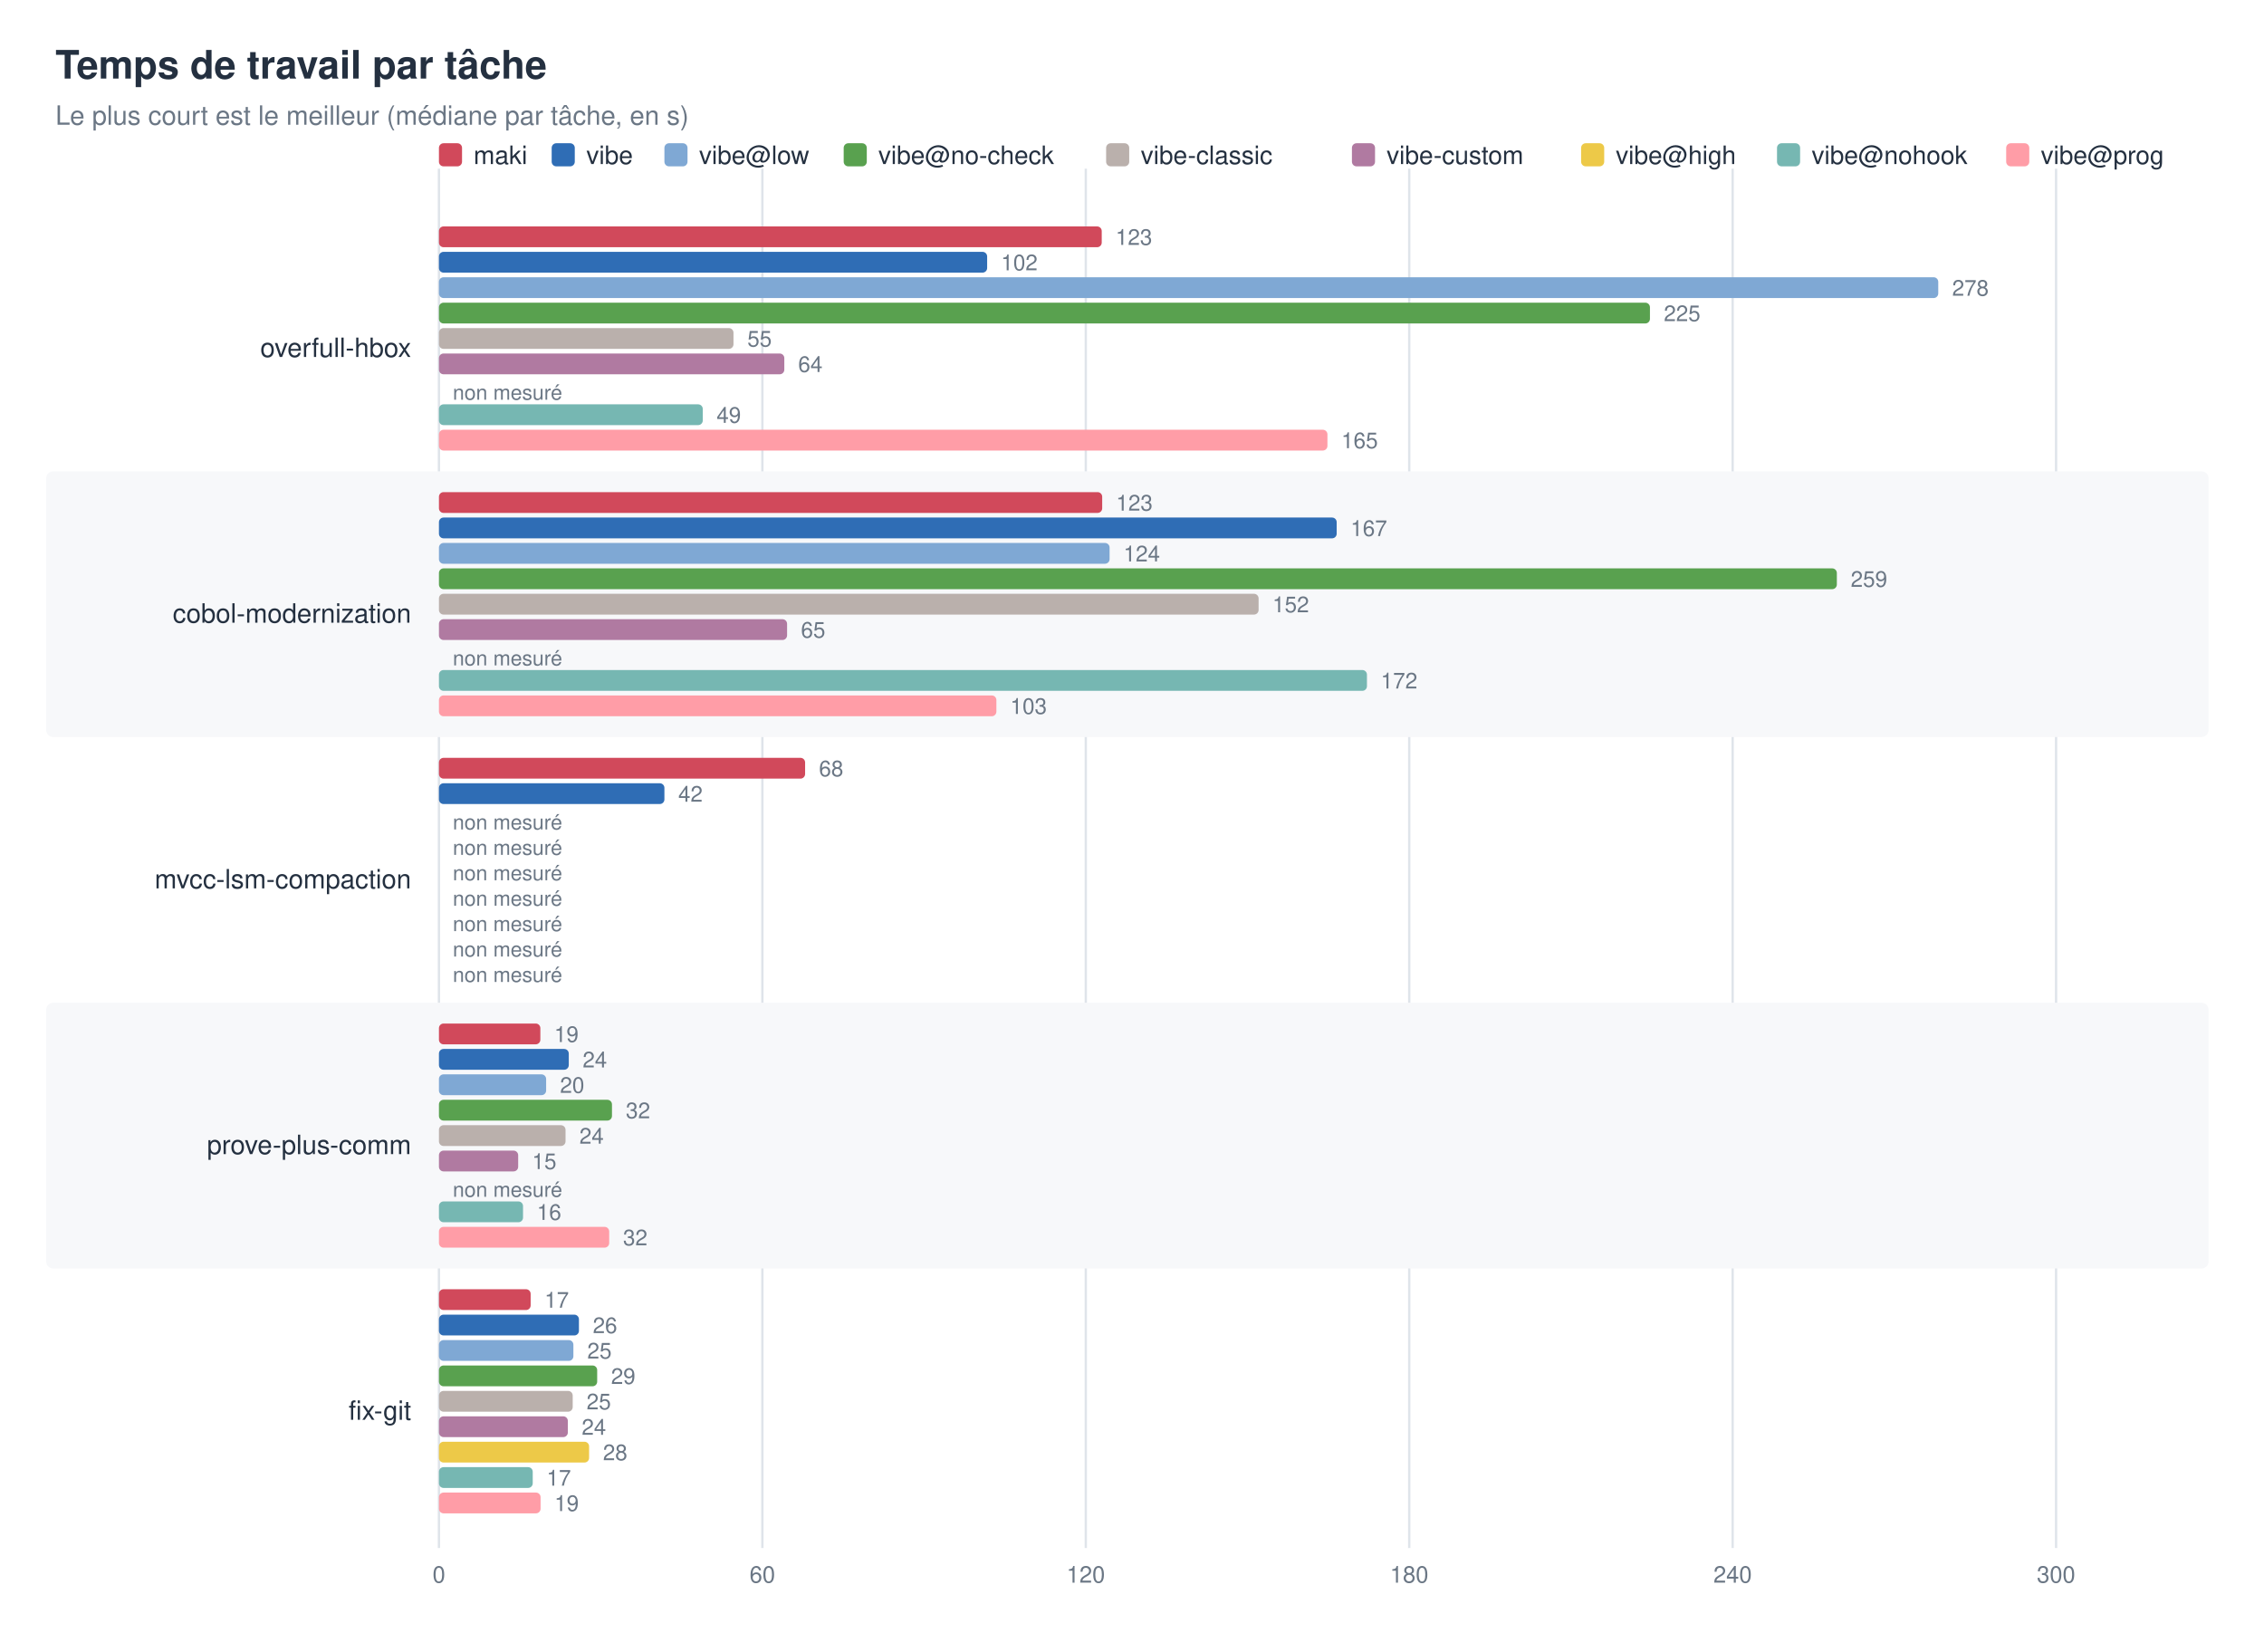
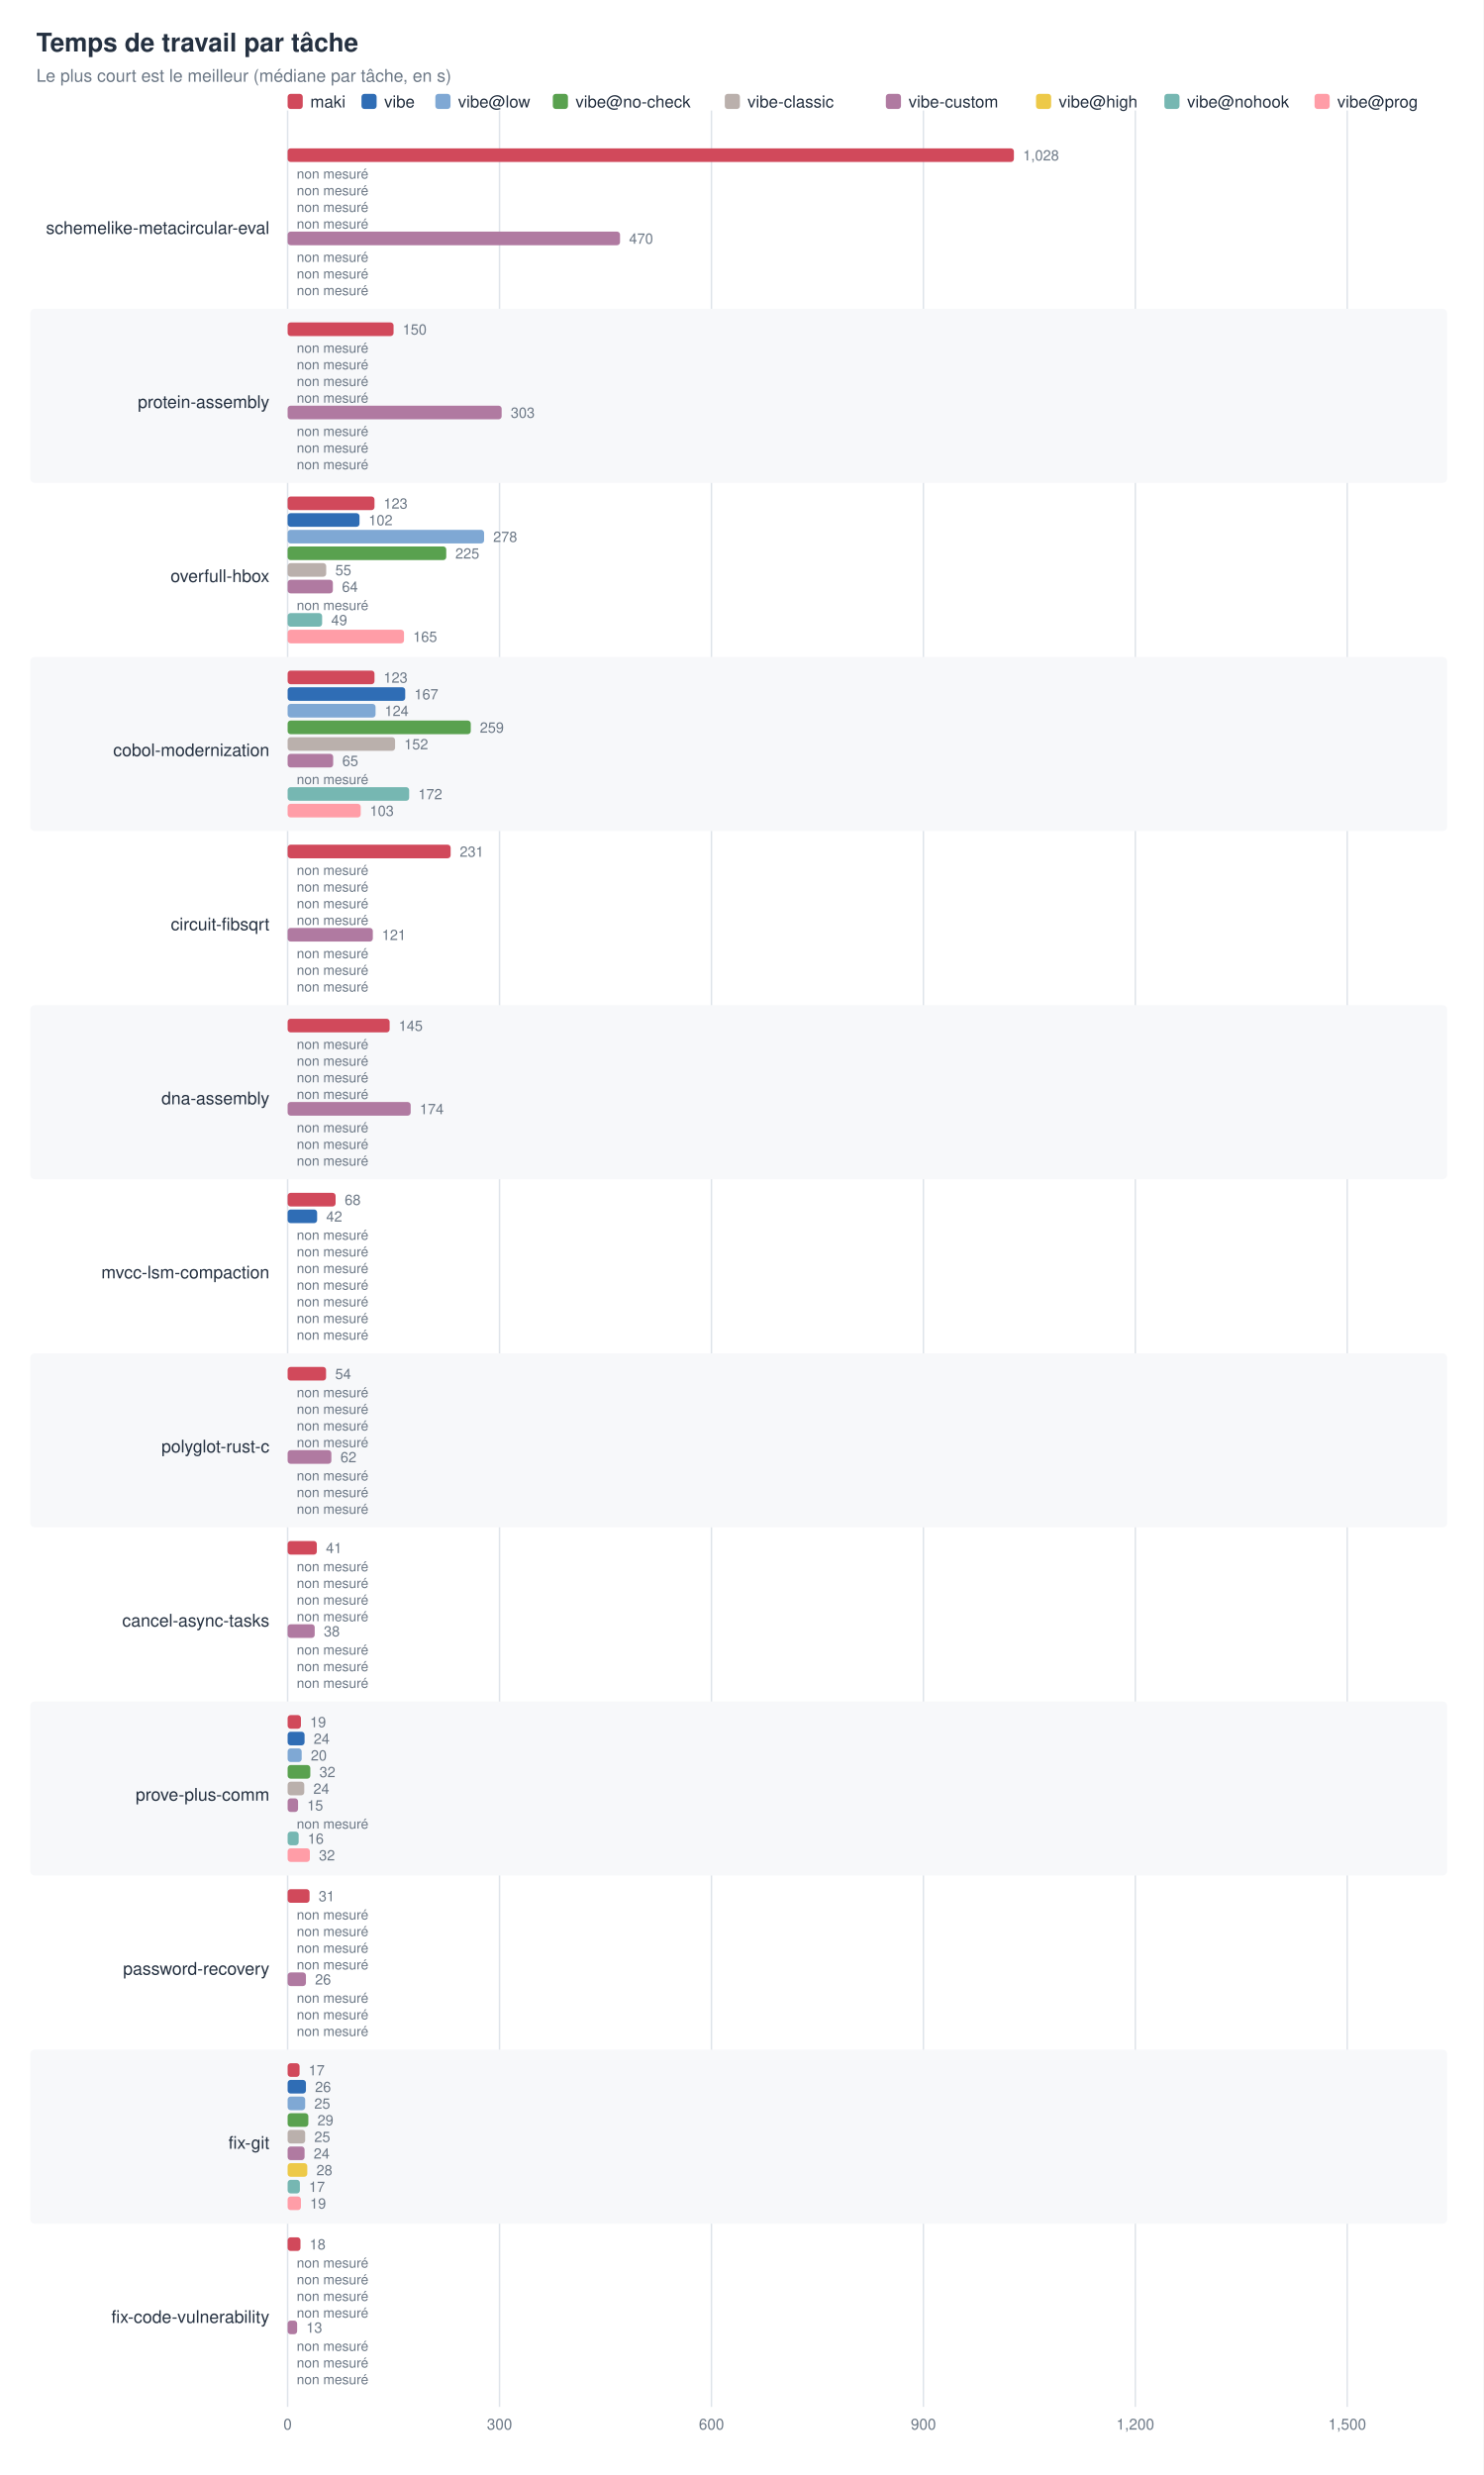
- <svg xmlns="http://www.w3.org/2000/svg" width="980" height="715" viewBox="0 0 980 715" font-family="Helvetica, Arial, sans-serif">
-   <rect width="980" height="715" fill="#ffffff" />
+ <svg xmlns="http://www.w3.org/2000/svg" width="980" height="1635" viewBox="0 0 980 1635" font-family="Helvetica, Arial, sans-serif">
+   <rect width="980" height="1635" fill="#ffffff" />
  <text x="24.0" y="34.0" font-size="17" fill="#243040" text-anchor="start" font-weight="bold">Temps de travail par tâche</text>
  <text x="24.0" y="54.0" font-size="11.5" fill="#6b7785" text-anchor="start">Le plus court est le meilleur (médiane par tâche, en s)</text>
-   <line x1="190.0" y1="73.0" x2="190.0" y2="670.0" stroke="#dfe4ea" stroke-width="1" opacity="1.0" />
-   <text x="190.0" y="685.0" font-size="10" fill="#6b7785" text-anchor="middle">0</text>
-   <line x1="330.0" y1="73.0" x2="330.0" y2="670.0" stroke="#dfe4ea" stroke-width="1" opacity="1.0" />
-   <text x="330.0" y="685.0" font-size="10" fill="#6b7785" text-anchor="middle">60</text>
-   <line x1="470.0" y1="73.0" x2="470.0" y2="670.0" stroke="#dfe4ea" stroke-width="1" opacity="1.0" />
-   <text x="470.0" y="685.0" font-size="10" fill="#6b7785" text-anchor="middle">120</text>
-   <line x1="610.0" y1="73.0" x2="610.0" y2="670.0" stroke="#dfe4ea" stroke-width="1" opacity="1.0" />
-   <text x="610.0" y="685.0" font-size="10" fill="#6b7785" text-anchor="middle">180</text>
-   <line x1="750.0" y1="73.0" x2="750.0" y2="670.0" stroke="#dfe4ea" stroke-width="1" opacity="1.0" />
-   <text x="750.0" y="685.0" font-size="10" fill="#6b7785" text-anchor="middle">240</text>
-   <line x1="890.0" y1="73.0" x2="890.0" y2="670.0" stroke="#dfe4ea" stroke-width="1" opacity="1.0" />
-   <text x="890.0" y="685.0" font-size="10" fill="#6b7785" text-anchor="middle">300</text>
-   <text x="178.0" y="154.5" font-size="11.5" fill="#243040" text-anchor="end">overfull-hbox</text>
-   <rect x="190.0" y="98.0" width="286.9" height="9.0" rx="2" fill="#d1495b" opacity="1.0" />
-   <text x="482.9" y="106.0" font-size="9.5" fill="#6b7785" text-anchor="start">123</text>
-   <rect x="190.0" y="109.0" width="237.3" height="9.0" rx="2" fill="#2f6db5" opacity="1.0" />
-   <text x="433.3" y="117.0" font-size="9.5" fill="#6b7785" text-anchor="start">102</text>
-   <rect x="190.0" y="120.0" width="649.0" height="9.0" rx="2" fill="#7fa8d4" opacity="1.0" />
-   <text x="845.0" y="128.0" font-size="9.5" fill="#6b7785" text-anchor="start">278</text>
-   <rect x="190.0" y="131.0" width="524.2" height="9.0" rx="2" fill="#59a14f" opacity="1.0" />
-   <text x="720.2" y="139.0" font-size="9.5" fill="#6b7785" text-anchor="start">225</text>
-   <rect x="190.0" y="142.0" width="127.5" height="9.0" rx="2" fill="#bab0ac" opacity="1.0" />
-   <text x="323.5" y="150.0" font-size="9.5" fill="#6b7785" text-anchor="start">55</text>
-   <rect x="190.0" y="153.0" width="149.5" height="9.0" rx="2" fill="#b07aa1" opacity="1.0" />
-   <text x="345.5" y="161.0" font-size="9.5" fill="#6b7785" text-anchor="start">64</text>
+   <line x1="190.0" y1="73.0" x2="190.0" y2="1590.0" stroke="#dfe4ea" stroke-width="1" opacity="1.0" />
+   <text x="190.0" y="1605.0" font-size="10" fill="#6b7785" text-anchor="middle">0</text>
+   <line x1="330.0" y1="73.0" x2="330.0" y2="1590.0" stroke="#dfe4ea" stroke-width="1" opacity="1.0" />
+   <text x="330.0" y="1605.0" font-size="10" fill="#6b7785" text-anchor="middle">300</text>
+   <line x1="470.0" y1="73.0" x2="470.0" y2="1590.0" stroke="#dfe4ea" stroke-width="1" opacity="1.0" />
+   <text x="470.0" y="1605.0" font-size="10" fill="#6b7785" text-anchor="middle">600</text>
+   <line x1="610.0" y1="73.0" x2="610.0" y2="1590.0" stroke="#dfe4ea" stroke-width="1" opacity="1.0" />
+   <text x="610.0" y="1605.0" font-size="10" fill="#6b7785" text-anchor="middle">900</text>
+   <line x1="750.0" y1="73.0" x2="750.0" y2="1590.0" stroke="#dfe4ea" stroke-width="1" opacity="1.0" />
+   <text x="750.0" y="1605.0" font-size="10" fill="#6b7785" text-anchor="middle">1,200</text>
+   <line x1="890.0" y1="73.0" x2="890.0" y2="1590.0" stroke="#dfe4ea" stroke-width="1" opacity="1.0" />
+   <text x="890.0" y="1605.0" font-size="10" fill="#6b7785" text-anchor="middle">1,500</text>
+   <text x="178.0" y="154.5" font-size="11.5" fill="#243040" text-anchor="end">schemelike-metacircular-eval</text>
+   <rect x="190.0" y="98.0" width="479.8" height="9.0" rx="2" fill="#d1495b" opacity="1.0" />
+   <text x="675.8" y="106.0" font-size="9.5" fill="#6b7785" text-anchor="start">1,028</text>
+   <text x="196.0" y="118.0" font-size="9" fill="#6b7785" text-anchor="start">non mesuré</text>
+   <text x="196.0" y="129.0" font-size="9" fill="#6b7785" text-anchor="start">non mesuré</text>
+   <text x="196.0" y="140.0" font-size="9" fill="#6b7785" text-anchor="start">non mesuré</text>
+   <text x="196.0" y="151.0" font-size="9" fill="#6b7785" text-anchor="start">non mesuré</text>
+   <rect x="190.0" y="153.0" width="219.6" height="9.0" rx="2" fill="#b07aa1" opacity="1.0" />
+   <text x="415.6" y="161.0" font-size="9.5" fill="#6b7785" text-anchor="start">470</text>
  <text x="196.0" y="173.0" font-size="9" fill="#6b7785" text-anchor="start">non mesuré</text>
-   <rect x="190.0" y="175.0" width="114.2" height="9.0" rx="2" fill="#76b7b2" opacity="1.0" />
-   <text x="310.2" y="183.0" font-size="9.5" fill="#6b7785" text-anchor="start">49</text>
-   <rect x="190.0" y="186.0" width="384.6" height="9.0" rx="2" fill="#ff9da7" opacity="1.0" />
-   <text x="580.6" y="194.0" font-size="9.5" fill="#6b7785" text-anchor="start">165</text>
+   <text x="196.0" y="184.0" font-size="9" fill="#6b7785" text-anchor="start">non mesuré</text>
+   <text x="196.0" y="195.0" font-size="9" fill="#6b7785" text-anchor="start">non mesuré</text>
  <rect x="20.0" y="204.0" width="936.0" height="115.0" rx="3" fill="#f7f8fa" opacity="1.0" />
-   <text x="178.0" y="269.5" font-size="11.5" fill="#243040" text-anchor="end">cobol-modernization</text>
-   <rect x="190.0" y="213.0" width="287.1" height="9.0" rx="2" fill="#d1495b" opacity="1.0" />
-   <text x="483.1" y="221.0" font-size="9.5" fill="#6b7785" text-anchor="start">123</text>
-   <rect x="190.0" y="224.0" width="388.6" height="9.0" rx="2" fill="#2f6db5" opacity="1.0" />
-   <text x="584.6" y="232.0" font-size="9.5" fill="#6b7785" text-anchor="start">167</text>
-   <rect x="190.0" y="235.0" width="290.3" height="9.0" rx="2" fill="#7fa8d4" opacity="1.0" />
-   <text x="486.3" y="243.0" font-size="9.5" fill="#6b7785" text-anchor="start">124</text>
-   <rect x="190.0" y="246.0" width="605.1" height="9.0" rx="2" fill="#59a14f" opacity="1.0" />
-   <text x="801.1" y="254.0" font-size="9.5" fill="#6b7785" text-anchor="start">259</text>
-   <rect x="190.0" y="257.0" width="354.8" height="9.0" rx="2" fill="#bab0ac" opacity="1.0" />
-   <text x="550.8" y="265.0" font-size="9.5" fill="#6b7785" text-anchor="start">152</text>
-   <rect x="190.0" y="268.0" width="150.7" height="9.0" rx="2" fill="#b07aa1" opacity="1.0" />
-   <text x="346.7" y="276.0" font-size="9.5" fill="#6b7785" text-anchor="start">65</text>
+   <text x="178.0" y="269.5" font-size="11.5" fill="#243040" text-anchor="end">protein-assembly</text>
+   <rect x="190.0" y="213.0" width="70.0" height="9.0" rx="2" fill="#d1495b" opacity="1.0" />
+   <text x="266.0" y="221.0" font-size="9.5" fill="#6b7785" text-anchor="start">150</text>
+   <text x="196.0" y="233.0" font-size="9" fill="#6b7785" text-anchor="start">non mesuré</text>
+   <text x="196.0" y="244.0" font-size="9" fill="#6b7785" text-anchor="start">non mesuré</text>
+   <text x="196.0" y="255.0" font-size="9" fill="#6b7785" text-anchor="start">non mesuré</text>
+   <text x="196.0" y="266.0" font-size="9" fill="#6b7785" text-anchor="start">non mesuré</text>
+   <rect x="190.0" y="268.0" width="141.4" height="9.0" rx="2" fill="#b07aa1" opacity="1.0" />
+   <text x="337.4" y="276.0" font-size="9.5" fill="#6b7785" text-anchor="start">303</text>
  <text x="196.0" y="288.0" font-size="9" fill="#6b7785" text-anchor="start">non mesuré</text>
-   <rect x="190.0" y="290.0" width="401.7" height="9.0" rx="2" fill="#76b7b2" opacity="1.0" />
-   <text x="597.7" y="298.0" font-size="9.5" fill="#6b7785" text-anchor="start">172</text>
-   <rect x="190.0" y="301.0" width="241.3" height="9.0" rx="2" fill="#ff9da7" opacity="1.0" />
-   <text x="437.3" y="309.0" font-size="9.5" fill="#6b7785" text-anchor="start">103</text>
-   <text x="178.0" y="384.5" font-size="11.5" fill="#243040" text-anchor="end">mvcc-lsm-compaction</text>
-   <rect x="190.0" y="328.0" width="158.5" height="9.0" rx="2" fill="#d1495b" opacity="1.0" />
-   <text x="354.5" y="336.0" font-size="9.5" fill="#6b7785" text-anchor="start">68</text>
-   <rect x="190.0" y="339.0" width="97.6" height="9.0" rx="2" fill="#2f6db5" opacity="1.0" />
-   <text x="293.6" y="347.0" font-size="9.5" fill="#6b7785" text-anchor="start">42</text>
-   <text x="196.0" y="359.0" font-size="9" fill="#6b7785" text-anchor="start">non mesuré</text>
-   <text x="196.0" y="370.0" font-size="9" fill="#6b7785" text-anchor="start">non mesuré</text>
-   <text x="196.0" y="381.0" font-size="9" fill="#6b7785" text-anchor="start">non mesuré</text>
-   <text x="196.0" y="392.0" font-size="9" fill="#6b7785" text-anchor="start">non mesuré</text>
+   <text x="196.0" y="299.0" font-size="9" fill="#6b7785" text-anchor="start">non mesuré</text>
+   <text x="196.0" y="310.0" font-size="9" fill="#6b7785" text-anchor="start">non mesuré</text>
+   <text x="178.0" y="384.5" font-size="11.5" fill="#243040" text-anchor="end">overfull-hbox</text>
+   <rect x="190.0" y="328.0" width="57.4" height="9.0" rx="2" fill="#d1495b" opacity="1.0" />
+   <text x="253.4" y="336.0" font-size="9.5" fill="#6b7785" text-anchor="start">123</text>
+   <rect x="190.0" y="339.0" width="47.5" height="9.0" rx="2" fill="#2f6db5" opacity="1.0" />
+   <text x="243.5" y="347.0" font-size="9.5" fill="#6b7785" text-anchor="start">102</text>
+   <rect x="190.0" y="350.0" width="129.8" height="9.0" rx="2" fill="#7fa8d4" opacity="1.0" />
+   <text x="325.8" y="358.0" font-size="9.5" fill="#6b7785" text-anchor="start">278</text>
+   <rect x="190.0" y="361.0" width="104.8" height="9.0" rx="2" fill="#59a14f" opacity="1.0" />
+   <text x="300.8" y="369.0" font-size="9.5" fill="#6b7785" text-anchor="start">225</text>
+   <rect x="190.0" y="372.0" width="25.5" height="9.0" rx="2" fill="#bab0ac" opacity="1.0" />
+   <text x="221.5" y="380.0" font-size="9.5" fill="#6b7785" text-anchor="start">55</text>
+   <rect x="190.0" y="383.0" width="29.9" height="9.0" rx="2" fill="#b07aa1" opacity="1.0" />
+   <text x="225.9" y="391.0" font-size="9.5" fill="#6b7785" text-anchor="start">64</text>
  <text x="196.0" y="403.0" font-size="9" fill="#6b7785" text-anchor="start">non mesuré</text>
-   <text x="196.0" y="414.0" font-size="9" fill="#6b7785" text-anchor="start">non mesuré</text>
-   <text x="196.0" y="425.0" font-size="9" fill="#6b7785" text-anchor="start">non mesuré</text>
+   <rect x="190.0" y="405.0" width="22.8" height="9.0" rx="2" fill="#76b7b2" opacity="1.0" />
+   <text x="218.8" y="413.0" font-size="9.5" fill="#6b7785" text-anchor="start">49</text>
+   <rect x="190.0" y="416.0" width="76.9" height="9.0" rx="2" fill="#ff9da7" opacity="1.0" />
+   <text x="272.9" y="424.0" font-size="9.5" fill="#6b7785" text-anchor="start">165</text>
  <rect x="20.0" y="434.0" width="936.0" height="115.0" rx="3" fill="#f7f8fa" opacity="1.0" />
-   <text x="178.0" y="499.5" font-size="11.5" fill="#243040" text-anchor="end">prove-plus-comm</text>
-   <rect x="190.0" y="443.0" width="43.9" height="9.0" rx="2" fill="#d1495b" opacity="1.0" />
-   <text x="239.9" y="451.0" font-size="9.5" fill="#6b7785" text-anchor="start">19</text>
-   <rect x="190.0" y="454.0" width="56.2" height="9.0" rx="2" fill="#2f6db5" opacity="1.0" />
-   <text x="252.2" y="462.0" font-size="9.5" fill="#6b7785" text-anchor="start">24</text>
-   <rect x="190.0" y="465.0" width="46.4" height="9.0" rx="2" fill="#7fa8d4" opacity="1.0" />
-   <text x="242.4" y="473.0" font-size="9.5" fill="#6b7785" text-anchor="start">20</text>
-   <rect x="190.0" y="476.0" width="74.9" height="9.0" rx="2" fill="#59a14f" opacity="1.0" />
-   <text x="270.9" y="484.0" font-size="9.5" fill="#6b7785" text-anchor="start">32</text>
-   <rect x="190.0" y="487.0" width="54.8" height="9.0" rx="2" fill="#bab0ac" opacity="1.0" />
-   <text x="250.8" y="495.0" font-size="9.5" fill="#6b7785" text-anchor="start">24</text>
-   <rect x="190.0" y="498.0" width="34.3" height="9.0" rx="2" fill="#b07aa1" opacity="1.0" />
-   <text x="230.3" y="506.0" font-size="9.5" fill="#6b7785" text-anchor="start">15</text>
+   <text x="178.0" y="499.5" font-size="11.5" fill="#243040" text-anchor="end">cobol-modernization</text>
+   <rect x="190.0" y="443.0" width="57.4" height="9.0" rx="2" fill="#d1495b" opacity="1.0" />
+   <text x="253.4" y="451.0" font-size="9.5" fill="#6b7785" text-anchor="start">123</text>
+   <rect x="190.0" y="454.0" width="77.7" height="9.0" rx="2" fill="#2f6db5" opacity="1.0" />
+   <text x="273.7" y="462.0" font-size="9.5" fill="#6b7785" text-anchor="start">167</text>
+   <rect x="190.0" y="465.0" width="58.1" height="9.0" rx="2" fill="#7fa8d4" opacity="1.0" />
+   <text x="254.1" y="473.0" font-size="9.5" fill="#6b7785" text-anchor="start">124</text>
+   <rect x="190.0" y="476.0" width="121.0" height="9.0" rx="2" fill="#59a14f" opacity="1.0" />
+   <text x="317.0" y="484.0" font-size="9.5" fill="#6b7785" text-anchor="start">259</text>
+   <rect x="190.0" y="487.0" width="71.0" height="9.0" rx="2" fill="#bab0ac" opacity="1.0" />
+   <text x="267.0" y="495.0" font-size="9.5" fill="#6b7785" text-anchor="start">152</text>
+   <rect x="190.0" y="498.0" width="30.1" height="9.0" rx="2" fill="#b07aa1" opacity="1.0" />
+   <text x="226.1" y="506.0" font-size="9.5" fill="#6b7785" text-anchor="start">65</text>
  <text x="196.0" y="518.0" font-size="9" fill="#6b7785" text-anchor="start">non mesuré</text>
-   <rect x="190.0" y="520.0" width="36.4" height="9.0" rx="2" fill="#76b7b2" opacity="1.0" />
-   <text x="232.4" y="528.0" font-size="9.5" fill="#6b7785" text-anchor="start">16</text>
-   <rect x="190.0" y="531.0" width="73.7" height="9.0" rx="2" fill="#ff9da7" opacity="1.0" />
-   <text x="269.7" y="539.0" font-size="9.5" fill="#6b7785" text-anchor="start">32</text>
-   <text x="178.0" y="614.5" font-size="11.5" fill="#243040" text-anchor="end">fix-git</text>
-   <rect x="190.0" y="558.0" width="39.7" height="9.0" rx="2" fill="#d1495b" opacity="1.0" />
-   <text x="235.7" y="566.0" font-size="9.5" fill="#6b7785" text-anchor="start">17</text>
-   <rect x="190.0" y="569.0" width="60.6" height="9.0" rx="2" fill="#2f6db5" opacity="1.0" />
-   <text x="256.6" y="577.0" font-size="9.5" fill="#6b7785" text-anchor="start">26</text>
-   <rect x="190.0" y="580.0" width="58.2" height="9.0" rx="2" fill="#7fa8d4" opacity="1.0" />
-   <text x="254.2" y="588.0" font-size="9.5" fill="#6b7785" text-anchor="start">25</text>
-   <rect x="190.0" y="591.0" width="68.5" height="9.0" rx="2" fill="#59a14f" opacity="1.0" />
-   <text x="264.5" y="599.0" font-size="9.5" fill="#6b7785" text-anchor="start">29</text>
-   <rect x="190.0" y="602.0" width="57.9" height="9.0" rx="2" fill="#bab0ac" opacity="1.0" />
-   <text x="253.9" y="610.0" font-size="9.5" fill="#6b7785" text-anchor="start">25</text>
-   <rect x="190.0" y="613.0" width="55.8" height="9.0" rx="2" fill="#b07aa1" opacity="1.0" />
-   <text x="251.8" y="621.0" font-size="9.5" fill="#6b7785" text-anchor="start">24</text>
-   <rect x="190.0" y="624.0" width="65.0" height="9.0" rx="2" fill="#edc948" opacity="1.0" />
-   <text x="261.0" y="632.0" font-size="9.5" fill="#6b7785" text-anchor="start">28</text>
-   <rect x="190.0" y="635.0" width="40.6" height="9.0" rx="2" fill="#76b7b2" opacity="1.0" />
-   <text x="236.6" y="643.0" font-size="9.5" fill="#6b7785" text-anchor="start">17</text>
-   <rect x="190.0" y="646.0" width="44.0" height="9.0" rx="2" fill="#ff9da7" opacity="1.0" />
-   <text x="240.0" y="654.0" font-size="9.5" fill="#6b7785" text-anchor="start">19</text>
+   <rect x="190.0" y="520.0" width="80.3" height="9.0" rx="2" fill="#76b7b2" opacity="1.0" />
+   <text x="276.3" y="528.0" font-size="9.5" fill="#6b7785" text-anchor="start">172</text>
+   <rect x="190.0" y="531.0" width="48.3" height="9.0" rx="2" fill="#ff9da7" opacity="1.0" />
+   <text x="244.3" y="539.0" font-size="9.5" fill="#6b7785" text-anchor="start">103</text>
+   <text x="178.0" y="614.5" font-size="11.5" fill="#243040" text-anchor="end">circuit-fibsqrt</text>
+   <rect x="190.0" y="558.0" width="107.7" height="9.0" rx="2" fill="#d1495b" opacity="1.0" />
+   <text x="303.7" y="566.0" font-size="9.5" fill="#6b7785" text-anchor="start">231</text>
+   <text x="196.0" y="578.0" font-size="9" fill="#6b7785" text-anchor="start">non mesuré</text>
+   <text x="196.0" y="589.0" font-size="9" fill="#6b7785" text-anchor="start">non mesuré</text>
+   <text x="196.0" y="600.0" font-size="9" fill="#6b7785" text-anchor="start">non mesuré</text>
+   <text x="196.0" y="611.0" font-size="9" fill="#6b7785" text-anchor="start">non mesuré</text>
+   <rect x="190.0" y="613.0" width="56.3" height="9.0" rx="2" fill="#b07aa1" opacity="1.0" />
+   <text x="252.3" y="621.0" font-size="9.5" fill="#6b7785" text-anchor="start">121</text>
+   <text x="196.0" y="633.0" font-size="9" fill="#6b7785" text-anchor="start">non mesuré</text>
+   <text x="196.0" y="644.0" font-size="9" fill="#6b7785" text-anchor="start">non mesuré</text>
+   <text x="196.0" y="655.0" font-size="9" fill="#6b7785" text-anchor="start">non mesuré</text>
+   <rect x="20.0" y="664.0" width="936.0" height="115.0" rx="3" fill="#f7f8fa" opacity="1.0" />
+   <text x="178.0" y="729.5" font-size="11.5" fill="#243040" text-anchor="end">dna-assembly</text>
+   <rect x="190.0" y="673.0" width="67.4" height="9.0" rx="2" fill="#d1495b" opacity="1.0" />
+   <text x="263.4" y="681.0" font-size="9.5" fill="#6b7785" text-anchor="start">145</text>
+   <text x="196.0" y="693.0" font-size="9" fill="#6b7785" text-anchor="start">non mesuré</text>
+   <text x="196.0" y="704.0" font-size="9" fill="#6b7785" text-anchor="start">non mesuré</text>
+   <text x="196.0" y="715.0" font-size="9" fill="#6b7785" text-anchor="start">non mesuré</text>
+   <text x="196.0" y="726.0" font-size="9" fill="#6b7785" text-anchor="start">non mesuré</text>
+   <rect x="190.0" y="728.0" width="81.3" height="9.0" rx="2" fill="#b07aa1" opacity="1.0" />
+   <text x="277.3" y="736.0" font-size="9.5" fill="#6b7785" text-anchor="start">174</text>
+   <text x="196.0" y="748.0" font-size="9" fill="#6b7785" text-anchor="start">non mesuré</text>
+   <text x="196.0" y="759.0" font-size="9" fill="#6b7785" text-anchor="start">non mesuré</text>
+   <text x="196.0" y="770.0" font-size="9" fill="#6b7785" text-anchor="start">non mesuré</text>
+   <text x="178.0" y="844.5" font-size="11.5" fill="#243040" text-anchor="end">mvcc-lsm-compaction</text>
+   <rect x="190.0" y="788.0" width="31.7" height="9.0" rx="2" fill="#d1495b" opacity="1.0" />
+   <text x="227.7" y="796.0" font-size="9.5" fill="#6b7785" text-anchor="start">68</text>
+   <rect x="190.0" y="799.0" width="19.5" height="9.0" rx="2" fill="#2f6db5" opacity="1.0" />
+   <text x="215.5" y="807.0" font-size="9.5" fill="#6b7785" text-anchor="start">42</text>
+   <text x="196.0" y="819.0" font-size="9" fill="#6b7785" text-anchor="start">non mesuré</text>
+   <text x="196.0" y="830.0" font-size="9" fill="#6b7785" text-anchor="start">non mesuré</text>
+   <text x="196.0" y="841.0" font-size="9" fill="#6b7785" text-anchor="start">non mesuré</text>
+   <text x="196.0" y="852.0" font-size="9" fill="#6b7785" text-anchor="start">non mesuré</text>
+   <text x="196.0" y="863.0" font-size="9" fill="#6b7785" text-anchor="start">non mesuré</text>
+   <text x="196.0" y="874.0" font-size="9" fill="#6b7785" text-anchor="start">non mesuré</text>
+   <text x="196.0" y="885.0" font-size="9" fill="#6b7785" text-anchor="start">non mesuré</text>
+   <rect x="20.0" y="894.0" width="936.0" height="115.0" rx="3" fill="#f7f8fa" opacity="1.0" />
+   <text x="178.0" y="959.5" font-size="11.5" fill="#243040" text-anchor="end">polyglot-rust-c</text>
+   <rect x="190.0" y="903.0" width="25.4" height="9.0" rx="2" fill="#d1495b" opacity="1.0" />
+   <text x="221.4" y="911.0" font-size="9.5" fill="#6b7785" text-anchor="start">54</text>
+   <text x="196.0" y="923.0" font-size="9" fill="#6b7785" text-anchor="start">non mesuré</text>
+   <text x="196.0" y="934.0" font-size="9" fill="#6b7785" text-anchor="start">non mesuré</text>
+   <text x="196.0" y="945.0" font-size="9" fill="#6b7785" text-anchor="start">non mesuré</text>
+   <text x="196.0" y="956.0" font-size="9" fill="#6b7785" text-anchor="start">non mesuré</text>
+   <rect x="190.0" y="958.0" width="28.9" height="9.0" rx="2" fill="#b07aa1" opacity="1.0" />
+   <text x="224.9" y="966.0" font-size="9.5" fill="#6b7785" text-anchor="start">62</text>
+   <text x="196.0" y="978.0" font-size="9" fill="#6b7785" text-anchor="start">non mesuré</text>
+   <text x="196.0" y="989.0" font-size="9" fill="#6b7785" text-anchor="start">non mesuré</text>
+   <text x="196.0" y="1000.0" font-size="9" fill="#6b7785" text-anchor="start">non mesuré</text>
+   <text x="178.0" y="1074.5" font-size="11.5" fill="#243040" text-anchor="end">cancel-async-tasks</text>
+   <rect x="190.0" y="1018.0" width="19.3" height="9.0" rx="2" fill="#d1495b" opacity="1.0" />
+   <text x="215.3" y="1026.0" font-size="9.5" fill="#6b7785" text-anchor="start">41</text>
+   <text x="196.0" y="1038.0" font-size="9" fill="#6b7785" text-anchor="start">non mesuré</text>
+   <text x="196.0" y="1049.0" font-size="9" fill="#6b7785" text-anchor="start">non mesuré</text>
+   <text x="196.0" y="1060.0" font-size="9" fill="#6b7785" text-anchor="start">non mesuré</text>
+   <text x="196.0" y="1071.0" font-size="9" fill="#6b7785" text-anchor="start">non mesuré</text>
+   <rect x="190.0" y="1073.0" width="17.9" height="9.0" rx="2" fill="#b07aa1" opacity="1.0" />
+   <text x="213.9" y="1081.0" font-size="9.5" fill="#6b7785" text-anchor="start">38</text>
+   <text x="196.0" y="1093.0" font-size="9" fill="#6b7785" text-anchor="start">non mesuré</text>
+   <text x="196.0" y="1104.0" font-size="9" fill="#6b7785" text-anchor="start">non mesuré</text>
+   <text x="196.0" y="1115.0" font-size="9" fill="#6b7785" text-anchor="start">non mesuré</text>
+   <rect x="20.0" y="1124.0" width="936.0" height="115.0" rx="3" fill="#f7f8fa" opacity="1.0" />
+   <text x="178.0" y="1189.5" font-size="11.5" fill="#243040" text-anchor="end">prove-plus-comm</text>
+   <rect x="190.0" y="1133.0" width="8.8" height="9.0" rx="2" fill="#d1495b" opacity="1.0" />
+   <text x="204.8" y="1141.0" font-size="9.5" fill="#6b7785" text-anchor="start">19</text>
+   <rect x="190.0" y="1144.0" width="11.2" height="9.0" rx="2" fill="#2f6db5" opacity="1.0" />
+   <text x="207.2" y="1152.0" font-size="9.5" fill="#6b7785" text-anchor="start">24</text>
+   <rect x="190.0" y="1155.0" width="9.3" height="9.0" rx="2" fill="#7fa8d4" opacity="1.0" />
+   <text x="205.3" y="1163.0" font-size="9.5" fill="#6b7785" text-anchor="start">20</text>
+   <rect x="190.0" y="1166.0" width="15.0" height="9.0" rx="2" fill="#59a14f" opacity="1.0" />
+   <text x="211.0" y="1174.0" font-size="9.5" fill="#6b7785" text-anchor="start">32</text>
+   <rect x="190.0" y="1177.0" width="11.0" height="9.0" rx="2" fill="#bab0ac" opacity="1.0" />
+   <text x="207.0" y="1185.0" font-size="9.5" fill="#6b7785" text-anchor="start">24</text>
+   <rect x="190.0" y="1188.0" width="6.9" height="9.0" rx="2" fill="#b07aa1" opacity="1.0" />
+   <text x="202.9" y="1196.0" font-size="9.5" fill="#6b7785" text-anchor="start">15</text>
+   <text x="196.0" y="1208.0" font-size="9" fill="#6b7785" text-anchor="start">non mesuré</text>
+   <rect x="190.0" y="1210.0" width="7.3" height="9.0" rx="2" fill="#76b7b2" opacity="1.0" />
+   <text x="203.3" y="1218.0" font-size="9.5" fill="#6b7785" text-anchor="start">16</text>
+   <rect x="190.0" y="1221.0" width="14.7" height="9.0" rx="2" fill="#ff9da7" opacity="1.0" />
+   <text x="210.7" y="1229.0" font-size="9.5" fill="#6b7785" text-anchor="start">32</text>
+   <text x="178.0" y="1304.5" font-size="11.5" fill="#243040" text-anchor="end">password-recovery</text>
+   <rect x="190.0" y="1248.0" width="14.5" height="9.0" rx="2" fill="#d1495b" opacity="1.0" />
+   <text x="210.5" y="1256.0" font-size="9.5" fill="#6b7785" text-anchor="start">31</text>
+   <text x="196.0" y="1268.0" font-size="9" fill="#6b7785" text-anchor="start">non mesuré</text>
+   <text x="196.0" y="1279.0" font-size="9" fill="#6b7785" text-anchor="start">non mesuré</text>
+   <text x="196.0" y="1290.0" font-size="9" fill="#6b7785" text-anchor="start">non mesuré</text>
+   <text x="196.0" y="1301.0" font-size="9" fill="#6b7785" text-anchor="start">non mesuré</text>
+   <rect x="190.0" y="1303.0" width="12.1" height="9.0" rx="2" fill="#b07aa1" opacity="1.0" />
+   <text x="208.1" y="1311.0" font-size="9.5" fill="#6b7785" text-anchor="start">26</text>
+   <text x="196.0" y="1323.0" font-size="9" fill="#6b7785" text-anchor="start">non mesuré</text>
+   <text x="196.0" y="1334.0" font-size="9" fill="#6b7785" text-anchor="start">non mesuré</text>
+   <text x="196.0" y="1345.0" font-size="9" fill="#6b7785" text-anchor="start">non mesuré</text>
+   <rect x="20.0" y="1354.0" width="936.0" height="115.0" rx="3" fill="#f7f8fa" opacity="1.0" />
+   <text x="178.0" y="1419.5" font-size="11.5" fill="#243040" text-anchor="end">fix-git</text>
+   <rect x="190.0" y="1363.0" width="7.9" height="9.0" rx="2" fill="#d1495b" opacity="1.0" />
+   <text x="203.9" y="1371.0" font-size="9.5" fill="#6b7785" text-anchor="start">17</text>
+   <rect x="190.0" y="1374.0" width="12.1" height="9.0" rx="2" fill="#2f6db5" opacity="1.0" />
+   <text x="208.1" y="1382.0" font-size="9.5" fill="#6b7785" text-anchor="start">26</text>
+   <rect x="190.0" y="1385.0" width="11.6" height="9.0" rx="2" fill="#7fa8d4" opacity="1.0" />
+   <text x="207.6" y="1393.0" font-size="9.5" fill="#6b7785" text-anchor="start">25</text>
+   <rect x="190.0" y="1396.0" width="13.7" height="9.0" rx="2" fill="#59a14f" opacity="1.0" />
+   <text x="209.7" y="1404.0" font-size="9.5" fill="#6b7785" text-anchor="start">29</text>
+   <rect x="190.0" y="1407.0" width="11.6" height="9.0" rx="2" fill="#bab0ac" opacity="1.0" />
+   <text x="207.6" y="1415.0" font-size="9.5" fill="#6b7785" text-anchor="start">25</text>
+   <rect x="190.0" y="1418.0" width="11.2" height="9.0" rx="2" fill="#b07aa1" opacity="1.0" />
+   <text x="207.2" y="1426.0" font-size="9.5" fill="#6b7785" text-anchor="start">24</text>
+   <rect x="190.0" y="1429.0" width="13.0" height="9.0" rx="2" fill="#edc948" opacity="1.0" />
+   <text x="209.0" y="1437.0" font-size="9.5" fill="#6b7785" text-anchor="start">28</text>
+   <rect x="190.0" y="1440.0" width="8.1" height="9.0" rx="2" fill="#76b7b2" opacity="1.0" />
+   <text x="204.1" y="1448.0" font-size="9.5" fill="#6b7785" text-anchor="start">17</text>
+   <rect x="190.0" y="1451.0" width="8.8" height="9.0" rx="2" fill="#ff9da7" opacity="1.0" />
+   <text x="204.8" y="1459.0" font-size="9.5" fill="#6b7785" text-anchor="start">19</text>
+   <text x="178.0" y="1534.5" font-size="11.5" fill="#243040" text-anchor="end">fix-code-vulnerability</text>
+   <rect x="190.0" y="1478.0" width="8.5" height="9.0" rx="2" fill="#d1495b" opacity="1.0" />
+   <text x="204.5" y="1486.0" font-size="9.5" fill="#6b7785" text-anchor="start">18</text>
+   <text x="196.0" y="1498.0" font-size="9" fill="#6b7785" text-anchor="start">non mesuré</text>
+   <text x="196.0" y="1509.0" font-size="9" fill="#6b7785" text-anchor="start">non mesuré</text>
+   <text x="196.0" y="1520.0" font-size="9" fill="#6b7785" text-anchor="start">non mesuré</text>
+   <text x="196.0" y="1531.0" font-size="9" fill="#6b7785" text-anchor="start">non mesuré</text>
+   <rect x="190.0" y="1533.0" width="6.3" height="9.0" rx="2" fill="#b07aa1" opacity="1.0" />
+   <text x="202.3" y="1541.0" font-size="9.5" fill="#6b7785" text-anchor="start">13</text>
+   <text x="196.0" y="1553.0" font-size="9" fill="#6b7785" text-anchor="start">non mesuré</text>
+   <text x="196.0" y="1564.0" font-size="9" fill="#6b7785" text-anchor="start">non mesuré</text>
+   <text x="196.0" y="1575.0" font-size="9" fill="#6b7785" text-anchor="start">non mesuré</text>
  <rect x="190.0" y="62.0" width="10.0" height="10.0" rx="2" fill="#d1495b" opacity="1.0" />
  <text x="205.0" y="71.0" font-size="11" fill="#243040" text-anchor="start">maki</text>
  <rect x="238.8" y="62.0" width="10.0" height="10.0" rx="2" fill="#2f6db5" opacity="1.0" />
  <text x="253.8" y="71.0" font-size="11" fill="#243040" text-anchor="start">vibe</text>
  <rect x="287.6" y="62.0" width="10.0" height="10.0" rx="2" fill="#7fa8d4" opacity="1.0" />
  <text x="302.6" y="71.0" font-size="11" fill="#243040" text-anchor="start">vibe@low</text>
  <rect x="365.2" y="62.0" width="10.0" height="10.0" rx="2" fill="#59a14f" opacity="1.0" />
  <text x="380.2" y="71.0" font-size="11" fill="#243040" text-anchor="start">vibe@no-check</text>
  <rect x="478.8" y="62.0" width="10.0" height="10.0" rx="2" fill="#bab0ac" opacity="1.0" />
  <text x="493.8" y="71.0" font-size="11" fill="#243040" text-anchor="start">vibe-classic</text>
  <rect x="585.2" y="62.0" width="10.0" height="10.0" rx="2" fill="#b07aa1" opacity="1.0" />
  <text x="600.2" y="71.0" font-size="11" fill="#243040" text-anchor="start">vibe-custom</text>
  <rect x="684.4" y="62.0" width="10.0" height="10.0" rx="2" fill="#edc948" opacity="1.0" />
  <text x="699.4" y="71.0" font-size="11" fill="#243040" text-anchor="start">vibe@high</text>
  <rect x="769.2" y="62.0" width="10.0" height="10.0" rx="2" fill="#76b7b2" opacity="1.0" />
  <text x="784.2" y="71.0" font-size="11" fill="#243040" text-anchor="start">vibe@nohook</text>
  <rect x="868.4" y="62.0" width="10.0" height="10.0" rx="2" fill="#ff9da7" opacity="1.0" />
  <text x="883.4" y="71.0" font-size="11" fill="#243040" text-anchor="start">vibe@prog</text>
</svg>
